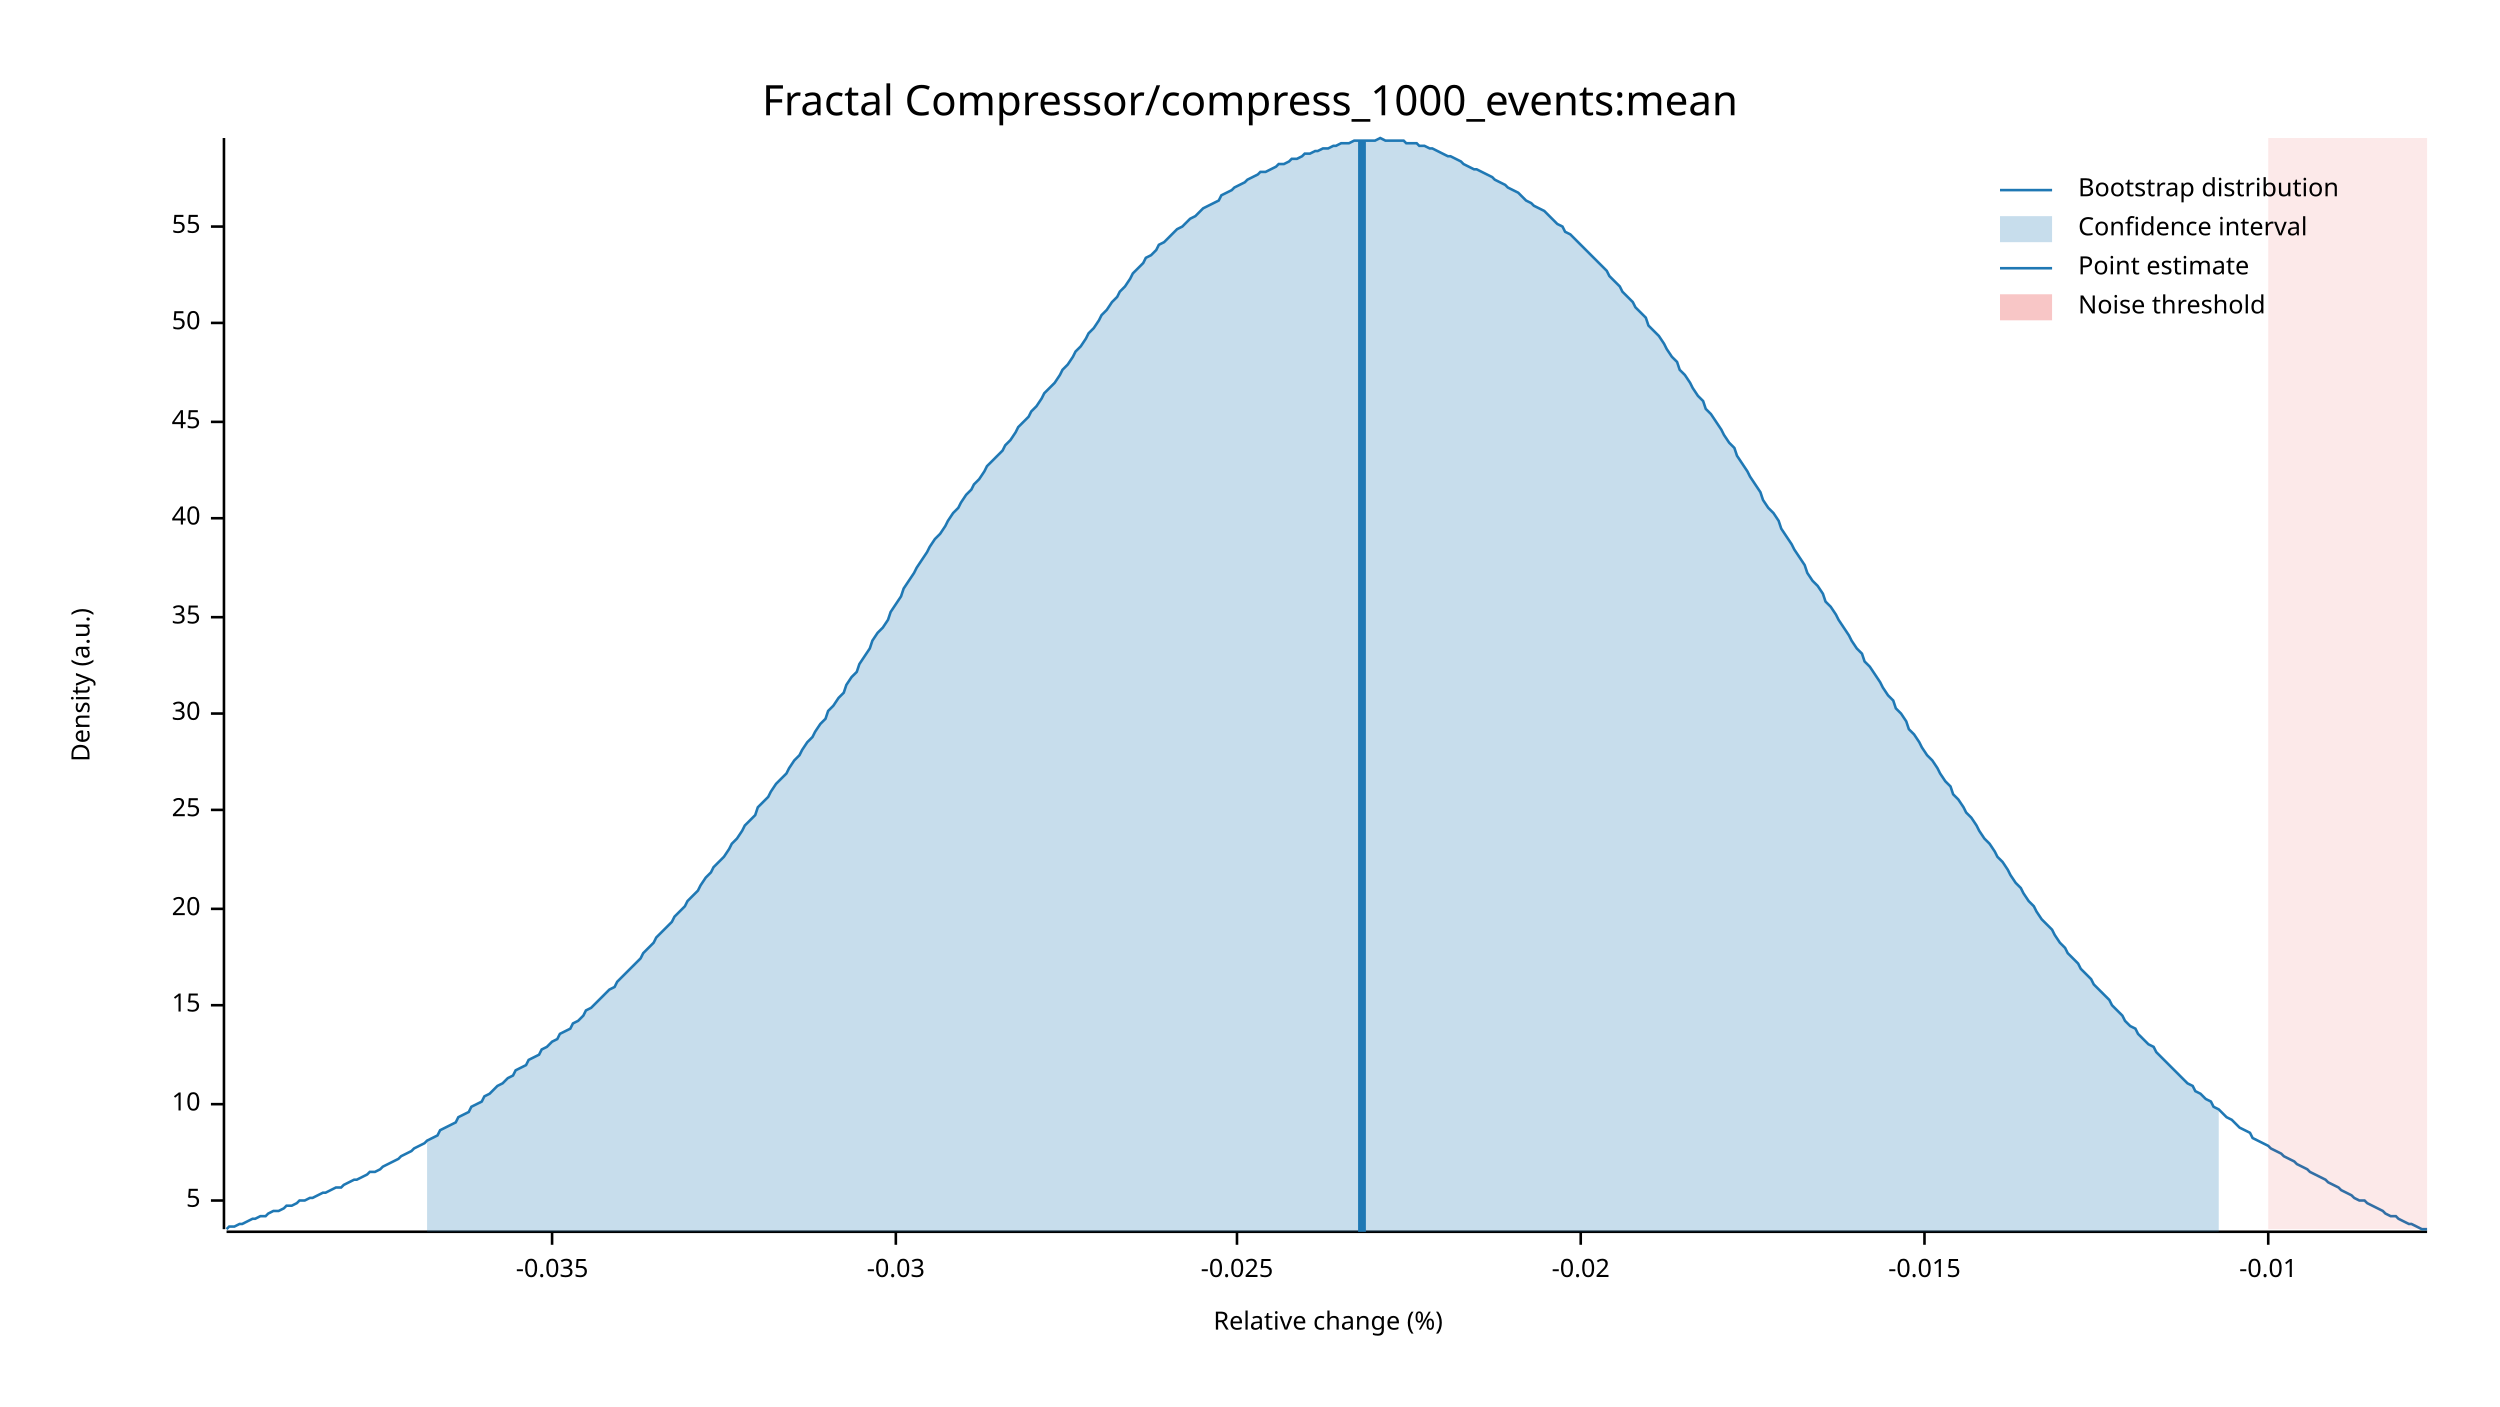
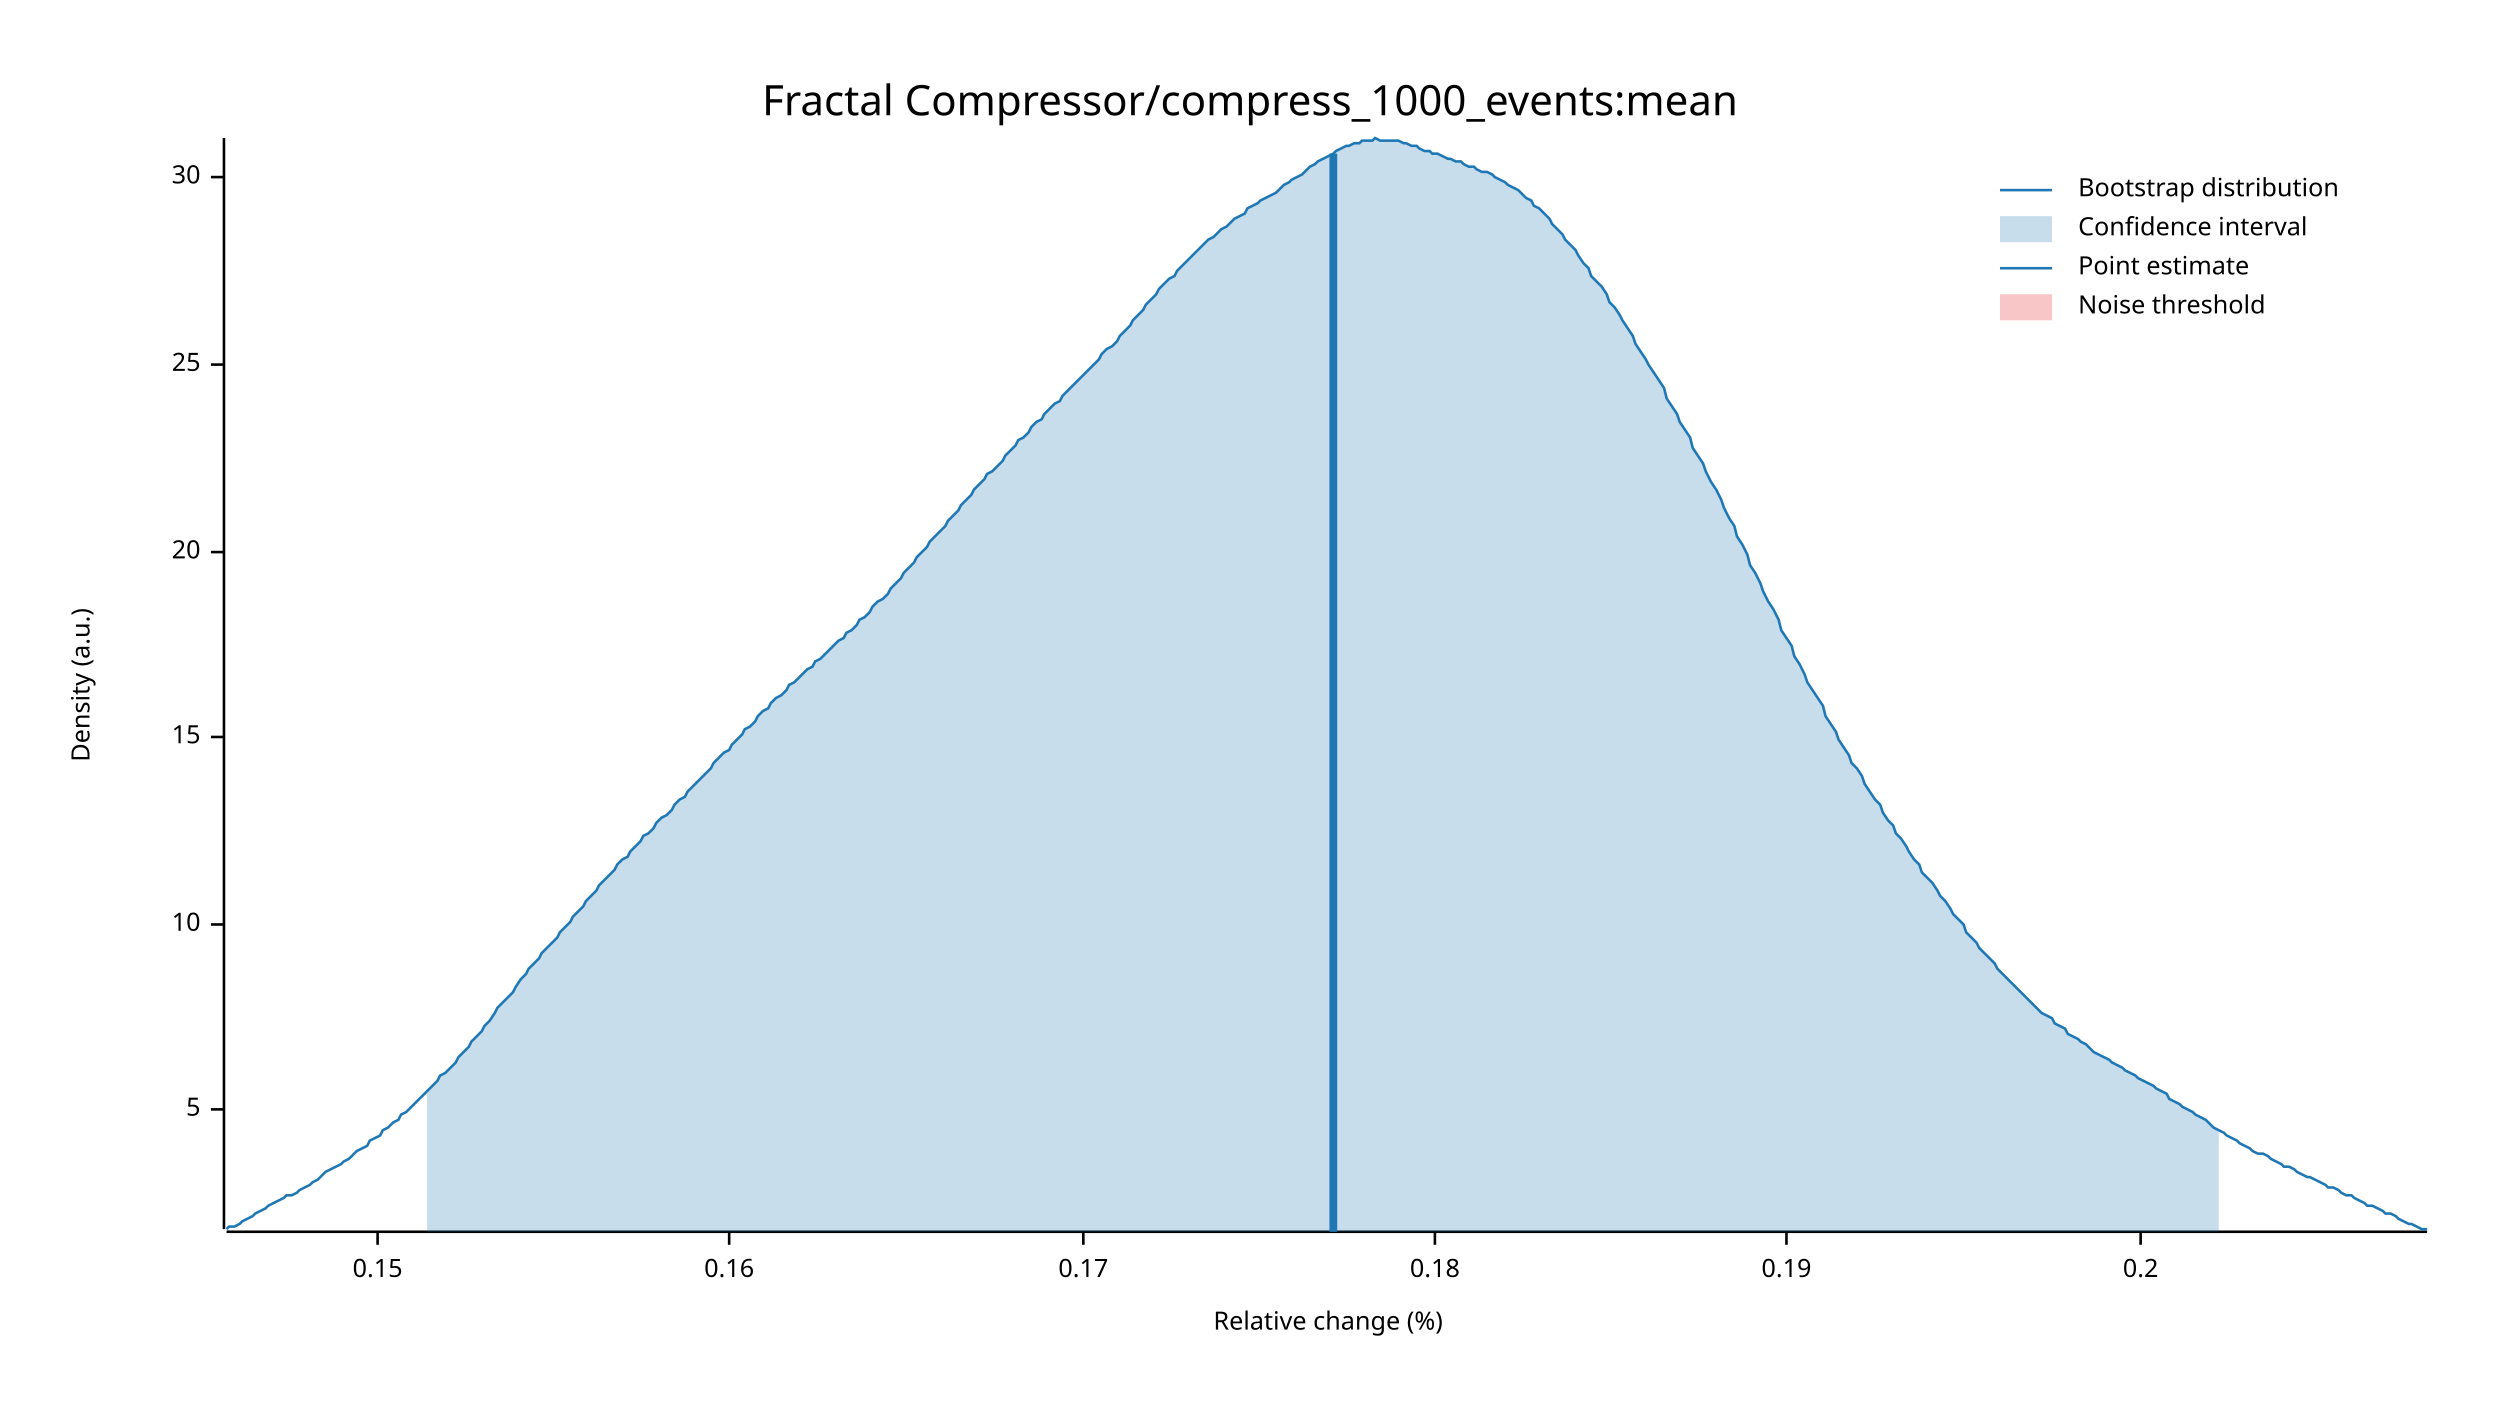
<svg xmlns="http://www.w3.org/2000/svg" width="960" height="540" viewBox="0 0 960 540">
  <text x="480" y="32" dy="0.76em" text-anchor="middle" font-family="sans-serif" font-size="16.129" opacity="1" fill="#000000">
Fractal Compressor/compress_1000_events:mean
</text>
  <text x="27" y="263" dy="0.76em" text-anchor="middle" font-family="sans-serif" font-size="9.677" opacity="1" fill="#000000" transform="rotate(270, 27, 263)">
Density (a.u.)
</text>
  <text x="510" y="513" dy="-0.5ex" text-anchor="middle" font-family="sans-serif" font-size="9.677" opacity="1" fill="#000000">
Relative change (%)
</text>
  <polyline fill="none" opacity="1" stroke="#000000" stroke-width="1" points="86,53 86,472 " />
-   <text x="77" y="461" dy="0.5ex" text-anchor="end" font-family="sans-serif" font-size="9.677" opacity="1" fill="#000000">
+   <text x="77" y="426" dy="0.5ex" text-anchor="end" font-family="sans-serif" font-size="9.677" opacity="1" fill="#000000">
5
</text>
-   <polyline fill="none" opacity="1" stroke="#000000" stroke-width="1" points="81,461 86,461 " />
-   <text x="77" y="424" dy="0.5ex" text-anchor="end" font-family="sans-serif" font-size="9.677" opacity="1" fill="#000000">
+   <polyline fill="none" opacity="1" stroke="#000000" stroke-width="1" points="81,426 86,426 " />
+   <text x="77" y="355" dy="0.5ex" text-anchor="end" font-family="sans-serif" font-size="9.677" opacity="1" fill="#000000">
10
</text>
-   <polyline fill="none" opacity="1" stroke="#000000" stroke-width="1" points="81,424 86,424 " />
-   <text x="77" y="386" dy="0.5ex" text-anchor="end" font-family="sans-serif" font-size="9.677" opacity="1" fill="#000000">
+   <polyline fill="none" opacity="1" stroke="#000000" stroke-width="1" points="81,355 86,355 " />
+   <text x="77" y="283" dy="0.5ex" text-anchor="end" font-family="sans-serif" font-size="9.677" opacity="1" fill="#000000">
15
</text>
-   <polyline fill="none" opacity="1" stroke="#000000" stroke-width="1" points="81,386 86,386 " />
-   <text x="77" y="349" dy="0.5ex" text-anchor="end" font-family="sans-serif" font-size="9.677" opacity="1" fill="#000000">
+   <polyline fill="none" opacity="1" stroke="#000000" stroke-width="1" points="81,283 86,283 " />
+   <text x="77" y="212" dy="0.5ex" text-anchor="end" font-family="sans-serif" font-size="9.677" opacity="1" fill="#000000">
20
</text>
-   <polyline fill="none" opacity="1" stroke="#000000" stroke-width="1" points="81,349 86,349 " />
-   <text x="77" y="311" dy="0.5ex" text-anchor="end" font-family="sans-serif" font-size="9.677" opacity="1" fill="#000000">
+   <polyline fill="none" opacity="1" stroke="#000000" stroke-width="1" points="81,212 86,212 " />
+   <text x="77" y="140" dy="0.5ex" text-anchor="end" font-family="sans-serif" font-size="9.677" opacity="1" fill="#000000">
25
</text>
-   <polyline fill="none" opacity="1" stroke="#000000" stroke-width="1" points="81,311 86,311 " />
-   <text x="77" y="274" dy="0.5ex" text-anchor="end" font-family="sans-serif" font-size="9.677" opacity="1" fill="#000000">
+   <polyline fill="none" opacity="1" stroke="#000000" stroke-width="1" points="81,140 86,140 " />
+   <text x="77" y="68" dy="0.5ex" text-anchor="end" font-family="sans-serif" font-size="9.677" opacity="1" fill="#000000">
30
</text>
-   <polyline fill="none" opacity="1" stroke="#000000" stroke-width="1" points="81,274 86,274 " />
-   <text x="77" y="237" dy="0.5ex" text-anchor="end" font-family="sans-serif" font-size="9.677" opacity="1" fill="#000000">
- 35
+   <polyline fill="none" opacity="1" stroke="#000000" stroke-width="1" points="81,68 86,68 " />
+   <polyline fill="none" opacity="1" stroke="#000000" stroke-width="1" points="87,473 932,473 " />
+   <text x="145" y="483" dy="0.76em" text-anchor="middle" font-family="sans-serif" font-size="9.677" opacity="1" fill="#000000">
+ 0.15
</text>
-   <polyline fill="none" opacity="1" stroke="#000000" stroke-width="1" points="81,237 86,237 " />
-   <text x="77" y="199" dy="0.5ex" text-anchor="end" font-family="sans-serif" font-size="9.677" opacity="1" fill="#000000">
- 40
+   <polyline fill="none" opacity="1" stroke="#000000" stroke-width="1" points="145,473 145,478 " />
+   <text x="280" y="483" dy="0.76em" text-anchor="middle" font-family="sans-serif" font-size="9.677" opacity="1" fill="#000000">
+ 0.16
</text>
-   <polyline fill="none" opacity="1" stroke="#000000" stroke-width="1" points="81,199 86,199 " />
-   <text x="77" y="162" dy="0.5ex" text-anchor="end" font-family="sans-serif" font-size="9.677" opacity="1" fill="#000000">
- 45
+   <polyline fill="none" opacity="1" stroke="#000000" stroke-width="1" points="280,473 280,478 " />
+   <text x="416" y="483" dy="0.76em" text-anchor="middle" font-family="sans-serif" font-size="9.677" opacity="1" fill="#000000">
+ 0.17
</text>
-   <polyline fill="none" opacity="1" stroke="#000000" stroke-width="1" points="81,162 86,162 " />
-   <text x="77" y="124" dy="0.5ex" text-anchor="end" font-family="sans-serif" font-size="9.677" opacity="1" fill="#000000">
- 50
+   <polyline fill="none" opacity="1" stroke="#000000" stroke-width="1" points="416,473 416,478 " />
+   <text x="551" y="483" dy="0.76em" text-anchor="middle" font-family="sans-serif" font-size="9.677" opacity="1" fill="#000000">
+ 0.18
</text>
-   <polyline fill="none" opacity="1" stroke="#000000" stroke-width="1" points="81,124 86,124 " />
-   <text x="77" y="87" dy="0.5ex" text-anchor="end" font-family="sans-serif" font-size="9.677" opacity="1" fill="#000000">
- 55
+   <polyline fill="none" opacity="1" stroke="#000000" stroke-width="1" points="551,473 551,478 " />
+   <text x="686" y="483" dy="0.76em" text-anchor="middle" font-family="sans-serif" font-size="9.677" opacity="1" fill="#000000">
+ 0.19
</text>
-   <polyline fill="none" opacity="1" stroke="#000000" stroke-width="1" points="81,87 86,87 " />
-   <polyline fill="none" opacity="1" stroke="#000000" stroke-width="1" points="87,473 932,473 " />
-   <text x="212" y="483" dy="0.76em" text-anchor="middle" font-family="sans-serif" font-size="9.677" opacity="1" fill="#000000">
- -0.035
+   <polyline fill="none" opacity="1" stroke="#000000" stroke-width="1" points="686,473 686,478 " />
+   <text x="822" y="483" dy="0.76em" text-anchor="middle" font-family="sans-serif" font-size="9.677" opacity="1" fill="#000000">
+ 0.2
</text>
-   <polyline fill="none" opacity="1" stroke="#000000" stroke-width="1" points="212,473 212,478 " />
-   <text x="344" y="483" dy="0.76em" text-anchor="middle" font-family="sans-serif" font-size="9.677" opacity="1" fill="#000000">
- -0.03
- </text>
-   <polyline fill="none" opacity="1" stroke="#000000" stroke-width="1" points="344,473 344,478 " />
-   <text x="475" y="483" dy="0.76em" text-anchor="middle" font-family="sans-serif" font-size="9.677" opacity="1" fill="#000000">
- -0.025
- </text>
-   <polyline fill="none" opacity="1" stroke="#000000" stroke-width="1" points="475,473 475,478 " />
-   <text x="607" y="483" dy="0.76em" text-anchor="middle" font-family="sans-serif" font-size="9.677" opacity="1" fill="#000000">
- -0.02
- </text>
-   <polyline fill="none" opacity="1" stroke="#000000" stroke-width="1" points="607,473 607,478 " />
-   <text x="739" y="483" dy="0.76em" text-anchor="middle" font-family="sans-serif" font-size="9.677" opacity="1" fill="#000000">
- -0.015
- </text>
-   <polyline fill="none" opacity="1" stroke="#000000" stroke-width="1" points="739,473 739,478 " />
-   <text x="871" y="483" dy="0.76em" text-anchor="middle" font-family="sans-serif" font-size="9.677" opacity="1" fill="#000000">
- -0.01
- </text>
-   <polyline fill="none" opacity="1" stroke="#000000" stroke-width="1" points="871,473 871,478 " />
-   <polyline fill="none" opacity="1" stroke="#1F78B4" stroke-width="1" points="87,472 88,471 90,471 92,470 93,470 95,469 97,468 98,468 100,467 102,467 103,466 105,465 107,465 109,464 110,463 112,463 114,462 115,461 117,461 119,460 120,460 122,459 124,458 125,458 127,457 129,456 131,456 132,455 134,454 136,453 137,453 139,452 141,451 142,450 144,450 146,449 147,448 149,447 151,446 153,445 154,444 156,443 158,442 159,441 161,440 163,439 164,438 166,437 168,436 169,434 171,433 173,432 175,431 176,429 178,428 180,427 181,425 183,424 185,423 186,421 188,420 190,418 191,417 193,416 195,414 197,413 198,411 200,410 202,409 203,407 205,406 207,405 208,403 210,402 212,400 214,399 215,397 217,396 219,395 220,393 222,392 224,390 225,388 227,387 229,385 230,384 232,382 234,380 236,379 237,377 239,375 241,373 242,372 244,370 246,368 247,366 249,364 251,362 252,360 254,358 256,356 258,354 259,352 261,350 263,348 264,346 266,344 268,342 269,340 271,337 273,335 274,333 276,331 278,329 280,326 281,324 283,322 285,319 286,317 288,315 290,313 291,310 293,308 295,306 296,304 298,301 300,299 302,297 303,295 305,292 307,290 308,288 310,285 312,283 313,281 315,278 317,276 318,273 320,271 322,268 324,266 325,263 327,260 329,258 330,255 332,252 334,249 335,246 337,243 339,241 341,238 342,235 344,232 346,229 347,226 349,223 351,220 352,218 354,215 356,212 357,210 359,207 361,205 363,202 364,200 366,197 368,195 369,193 371,190 373,188 374,186 376,184 378,181 379,179 381,177 383,175 385,173 386,171 388,169 390,166 391,164 393,162 395,160 396,158 398,156 400,153 401,151 403,149 405,147 407,144 408,142 410,140 412,137 413,135 415,133 417,130 418,128 420,126 422,123 423,121 425,119 427,116 429,114 430,112 432,110 434,107 435,105 437,103 439,101 440,99 442,98 444,96 445,94 447,93 449,91 451,89 452,88 454,87 456,85 457,84 459,83 461,81 462,80 464,79 466,78 468,77 469,75 471,74 473,73 474,72 476,71 478,70 479,69 481,68 483,67 484,66 486,66 488,65 490,64 491,63 493,63 495,62 496,61 498,61 500,60 501,59 503,59 505,58 506,58 508,57 510,57 512,56 513,56 515,55 517,55 518,55 520,54 522,54 523,54 525,54 527,54 528,54 530,53 532,54 534,54 535,54 537,54 539,54 540,55 542,55 544,55 545,56 547,56 549,57 550,57 552,58 554,59 556,60 557,60 559,61 561,62 562,63 564,64 566,65 567,65 569,66 571,67 573,68 574,69 576,70 578,71 579,72 581,73 583,74 584,75 586,77 588,78 589,79 591,80 593,81 595,83 596,84 598,86 600,87 601,89 603,90 605,92 606,93 608,95 610,97 611,98 613,100 615,102 617,104 618,106 620,108 622,110 623,112 625,114 627,116 628,118 630,120 632,122 633,125 635,127 637,129 639,132 640,134 642,137 644,139 645,142 647,144 649,147 650,149 652,152 654,154 655,157 657,159 659,162 661,165 662,167 664,170 666,172 667,175 669,178 671,181 672,183 674,186 676,189 677,192 679,195 681,197 683,200 684,203 686,206 688,209 689,211 691,214 693,217 694,220 696,223 698,225 700,228 701,231 703,233 705,236 706,238 708,241 710,244 711,246 713,249 715,251 716,254 718,256 720,259 722,262 723,264 725,267 727,269 728,272 730,274 732,277 733,280 735,282 737,285 738,287 740,290 742,292 744,295 745,297 747,300 749,302 750,305 752,307 754,310 755,312 757,314 759,317 760,319 762,322 764,324 766,327 767,329 769,331 771,334 772,336 774,339 776,341 777,343 779,346 781,348 782,350 784,353 786,355 788,357 789,359 791,362 793,364 794,366 796,368 798,370 799,372 801,374 803,376 804,378 806,380 808,382 810,384 811,386 813,388 815,390 816,392 818,394 820,395 821,397 823,399 825,401 827,402 828,404 830,406 832,408 833,409 835,411 837,413 838,414 840,416 842,417 843,419 845,420 847,422 849,423 850,425 852,426 854,428 855,429 857,430 859,432 860,433 862,434 864,435 865,437 867,438 869,439 871,440 872,441 874,442 876,443 877,444 879,445 881,446 882,447 884,448 886,449 887,450 889,451 891,452 893,453 894,454 896,455 898,456 899,457 901,458 903,459 904,460 906,461 908,461 909,462 911,463 913,464 915,465 916,466 918,467 920,467 921,468 923,469 925,470 926,470 928,471 930,472 932,472 " />
-   <polygon opacity="0.25" fill="#1F78B4" points="164,438 166,437 168,436 169,434 171,433 173,432 175,431 176,429 178,428 180,427 181,425 183,424 185,423 186,421 188,420 190,418 191,417 193,416 195,414 197,413 198,411 200,410 202,409 203,407 205,406 207,405 208,403 210,402 212,400 214,399 215,397 217,396 219,395 220,393 222,392 224,390 225,388 227,387 229,385 230,384 232,382 234,380 236,379 237,377 239,375 241,373 242,372 244,370 246,368 247,366 249,364 251,362 252,360 254,358 256,356 258,354 259,352 261,350 263,348 264,346 266,344 268,342 269,340 271,337 273,335 274,333 276,331 278,329 280,326 281,324 283,322 285,319 286,317 288,315 290,313 291,310 293,308 295,306 296,304 298,301 300,299 302,297 303,295 305,292 307,290 308,288 310,285 312,283 313,281 315,278 317,276 318,273 320,271 322,268 324,266 325,263 327,260 329,258 330,255 332,252 334,249 335,246 337,243 339,241 341,238 342,235 344,232 346,229 347,226 349,223 351,220 352,218 354,215 356,212 357,210 359,207 361,205 363,202 364,200 366,197 368,195 369,193 371,190 373,188 374,186 376,184 378,181 379,179 381,177 383,175 385,173 386,171 388,169 390,166 391,164 393,162 395,160 396,158 398,156 400,153 401,151 403,149 405,147 407,144 408,142 410,140 412,137 413,135 415,133 417,130 418,128 420,126 422,123 423,121 425,119 427,116 429,114 430,112 432,110 434,107 435,105 437,103 439,101 440,99 442,98 444,96 445,94 447,93 449,91 451,89 452,88 454,87 456,85 457,84 459,83 461,81 462,80 464,79 466,78 468,77 469,75 471,74 473,73 474,72 476,71 478,70 479,69 481,68 483,67 484,66 486,66 488,65 490,64 491,63 493,63 495,62 496,61 498,61 500,60 501,59 503,59 505,58 506,58 508,57 510,57 512,56 513,56 515,55 517,55 518,55 520,54 522,54 523,54 525,54 527,54 528,54 530,53 532,54 534,54 535,54 537,54 539,54 540,55 542,55 544,55 545,56 547,56 549,57 550,57 552,58 554,59 556,60 557,60 559,61 561,62 562,63 564,64 566,65 567,65 569,66 571,67 573,68 574,69 576,70 578,71 579,72 581,73 583,74 584,75 586,77 588,78 589,79 591,80 593,81 595,83 596,84 598,86 600,87 601,89 603,90 605,92 606,93 608,95 610,97 611,98 613,100 615,102 617,104 618,106 620,108 622,110 623,112 625,114 627,116 628,118 630,120 632,122 633,125 635,127 637,129 639,132 640,134 642,137 644,139 645,142 647,144 649,147 650,149 652,152 654,154 655,157 657,159 659,162 661,165 662,167 664,170 666,172 667,175 669,178 671,181 672,183 674,186 676,189 677,192 679,195 681,197 683,200 684,203 686,206 688,209 689,211 691,214 693,217 694,220 696,223 698,225 700,228 701,231 703,233 705,236 706,238 708,241 710,244 711,246 713,249 715,251 716,254 718,256 720,259 722,262 723,264 725,267 727,269 728,272 730,274 732,277 733,280 735,282 737,285 738,287 740,290 742,292 744,295 745,297 747,300 749,302 750,305 752,307 754,310 755,312 757,314 759,317 760,319 762,322 764,324 766,327 767,329 769,331 771,334 772,336 774,339 776,341 777,343 779,346 781,348 782,350 784,353 786,355 788,357 789,359 791,362 793,364 794,366 796,368 798,370 799,372 801,374 803,376 804,378 806,380 808,382 810,384 811,386 813,388 815,390 816,392 818,394 820,395 821,397 823,399 825,401 827,402 828,404 830,406 832,408 833,409 835,411 837,413 838,414 840,416 842,417 843,419 845,420 847,422 849,423 850,425 852,426 852,473 164,473 " />
-   <polyline fill="none" opacity="1" stroke="#1F78B4" stroke-width="3" points="523,473 523,54 " />
-   <rect x="871" y="53" width="61" height="419" opacity="0.1" fill="#E31A1C" stroke="none" />
+   <polyline fill="none" opacity="1" stroke="#000000" stroke-width="1" points="822,473 822,478 " />
+   <polyline fill="none" opacity="1" stroke="#1F78B4" stroke-width="1" points="87,472 88,471 90,471 92,470 93,469 95,468 97,467 98,466 100,465 102,464 103,463 105,462 107,461 109,460 110,459 112,459 114,458 115,457 117,456 119,455 120,454 122,453 124,451 125,450 127,449 129,448 131,447 132,446 134,445 136,443 137,442 139,441 141,440 142,438 144,437 146,436 147,434 149,433 151,431 153,430 154,428 156,427 158,425 159,424 161,422 163,420 164,419 166,417 168,415 169,413 171,412 173,410 175,408 176,406 178,404 180,402 181,400 183,398 185,396 186,394 188,392 190,389 191,387 193,385 195,383 197,381 198,379 200,376 202,374 203,372 205,370 207,368 208,366 210,364 212,362 214,360 215,358 217,356 219,354 220,352 222,350 224,348 225,346 227,344 229,342 230,340 232,338 234,336 236,334 237,332 239,330 241,329 242,327 244,325 246,323 247,321 249,320 251,318 252,316 254,314 256,313 258,311 259,309 261,307 263,306 264,304 266,302 268,300 269,299 271,297 273,295 274,293 276,291 278,289 280,288 281,286 283,284 285,282 286,280 288,279 290,277 291,275 293,273 295,272 296,270 298,268 300,267 302,265 303,263 305,262 307,260 308,259 310,257 312,256 313,254 315,253 317,251 318,250 320,248 322,246 324,245 325,243 327,242 329,240 330,238 332,237 334,235 335,233 337,231 339,230 341,228 342,226 344,224 346,222 347,220 349,218 351,216 352,214 354,212 356,210 357,208 359,206 361,204 363,202 364,200 366,198 368,196 369,194 371,192 373,190 374,188 376,186 378,184 379,182 381,181 383,179 385,177 386,175 388,173 390,171 391,169 393,168 395,166 396,164 398,162 400,161 401,159 403,157 405,155 407,154 408,152 410,150 412,148 413,147 415,145 417,143 418,142 420,140 422,138 423,136 425,134 427,133 429,131 430,129 432,127 434,125 435,123 437,121 439,119 440,117 442,115 444,113 445,111 447,109 449,107 451,106 452,104 454,102 456,100 457,99 459,97 461,95 462,94 464,92 466,91 468,89 469,88 471,87 473,85 474,84 476,83 478,82 479,80 481,79 483,78 484,77 486,76 488,75 490,74 491,73 493,71 495,70 496,69 498,68 500,67 501,66 503,64 505,63 506,62 508,61 510,60 512,59 513,58 515,57 517,56 518,56 520,55 522,55 523,54 525,54 527,54 528,53 530,54 532,54 534,54 535,54 537,54 539,55 540,55 542,56 544,56 545,57 547,58 549,58 550,59 552,59 554,60 556,61 557,61 559,62 561,62 562,63 564,64 566,64 567,65 569,66 571,66 573,67 574,68 576,69 578,70 579,71 581,72 583,73 584,74 586,76 588,77 589,79 591,80 593,82 595,84 596,86 598,88 600,90 601,92 603,94 605,96 606,98 608,101 610,103 611,106 613,108 615,110 617,113 618,116 620,118 622,121 623,123 625,126 627,129 628,132 630,135 632,138 633,140 635,143 637,146 639,149 640,153 642,156 644,159 645,162 647,165 649,168 650,172 652,175 654,178 655,181 657,185 659,188 661,192 662,195 664,199 666,202 667,206 669,209 671,213 672,217 674,220 676,224 677,227 679,231 681,234 683,238 684,242 686,245 688,248 689,252 691,255 693,259 694,262 696,265 698,268 700,271 701,275 703,278 705,281 706,284 708,287 710,290 711,293 713,295 715,298 716,301 718,304 720,307 722,309 723,312 725,315 727,317 728,320 730,322 732,325 733,327 735,330 737,332 738,335 740,337 742,339 744,342 745,344 747,346 749,349 750,351 752,353 754,355 755,358 757,360 759,362 760,364 762,366 764,368 766,370 767,372 769,374 771,376 772,377 774,379 776,381 777,382 779,384 781,386 782,387 784,389 786,390 788,391 789,393 791,394 793,395 794,397 796,398 798,399 799,400 801,401 803,403 804,404 806,405 808,406 810,407 811,408 813,409 815,410 816,411 818,412 820,413 821,414 823,415 825,416 827,417 828,418 830,419 832,420 833,422 835,423 837,424 838,425 840,426 842,427 843,428 845,429 847,430 849,432 850,433 852,434 854,435 855,436 857,437 859,438 860,439 862,440 864,441 865,442 867,443 869,443 871,444 872,445 874,446 876,447 877,448 879,448 881,449 882,450 884,451 886,452 887,452 889,453 891,454 893,455 894,456 896,456 898,457 899,458 901,459 903,459 904,460 906,461 908,462 909,463 911,463 913,464 915,465 916,466 918,466 920,467 921,468 923,469 925,470 926,470 928,471 930,472 932,472 " />
+   <polygon opacity="0.25" fill="#1F78B4" points="164,419 166,417 168,415 169,413 171,412 173,410 175,408 176,406 178,404 180,402 181,400 183,398 185,396 186,394 188,392 190,389 191,387 193,385 195,383 197,381 198,379 200,376 202,374 203,372 205,370 207,368 208,366 210,364 212,362 214,360 215,358 217,356 219,354 220,352 222,350 224,348 225,346 227,344 229,342 230,340 232,338 234,336 236,334 237,332 239,330 241,329 242,327 244,325 246,323 247,321 249,320 251,318 252,316 254,314 256,313 258,311 259,309 261,307 263,306 264,304 266,302 268,300 269,299 271,297 273,295 274,293 276,291 278,289 280,288 281,286 283,284 285,282 286,280 288,279 290,277 291,275 293,273 295,272 296,270 298,268 300,267 302,265 303,263 305,262 307,260 308,259 310,257 312,256 313,254 315,253 317,251 318,250 320,248 322,246 324,245 325,243 327,242 329,240 330,238 332,237 334,235 335,233 337,231 339,230 341,228 342,226 344,224 346,222 347,220 349,218 351,216 352,214 354,212 356,210 357,208 359,206 361,204 363,202 364,200 366,198 368,196 369,194 371,192 373,190 374,188 376,186 378,184 379,182 381,181 383,179 385,177 386,175 388,173 390,171 391,169 393,168 395,166 396,164 398,162 400,161 401,159 403,157 405,155 407,154 408,152 410,150 412,148 413,147 415,145 417,143 418,142 420,140 422,138 423,136 425,134 427,133 429,131 430,129 432,127 434,125 435,123 437,121 439,119 440,117 442,115 444,113 445,111 447,109 449,107 451,106 452,104 454,102 456,100 457,99 459,97 461,95 462,94 464,92 466,91 468,89 469,88 471,87 473,85 474,84 476,83 478,82 479,80 481,79 483,78 484,77 486,76 488,75 490,74 491,73 493,71 495,70 496,69 498,68 500,67 501,66 503,64 505,63 506,62 508,61 510,60 512,59 513,58 515,57 517,56 518,56 520,55 522,55 523,54 525,54 527,54 528,53 530,54 532,54 534,54 535,54 537,54 539,55 540,55 542,56 544,56 545,57 547,58 549,58 550,59 552,59 554,60 556,61 557,61 559,62 561,62 562,63 564,64 566,64 567,65 569,66 571,66 573,67 574,68 576,69 578,70 579,71 581,72 583,73 584,74 586,76 588,77 589,79 591,80 593,82 595,84 596,86 598,88 600,90 601,92 603,94 605,96 606,98 608,101 610,103 611,106 613,108 615,110 617,113 618,116 620,118 622,121 623,123 625,126 627,129 628,132 630,135 632,138 633,140 635,143 637,146 639,149 640,153 642,156 644,159 645,162 647,165 649,168 650,172 652,175 654,178 655,181 657,185 659,188 661,192 662,195 664,199 666,202 667,206 669,209 671,213 672,217 674,220 676,224 677,227 679,231 681,234 683,238 684,242 686,245 688,248 689,252 691,255 693,259 694,262 696,265 698,268 700,271 701,275 703,278 705,281 706,284 708,287 710,290 711,293 713,295 715,298 716,301 718,304 720,307 722,309 723,312 725,315 727,317 728,320 730,322 732,325 733,327 735,330 737,332 738,335 740,337 742,339 744,342 745,344 747,346 749,349 750,351 752,353 754,355 755,358 757,360 759,362 760,364 762,366 764,368 766,370 767,372 769,374 771,376 772,377 774,379 776,381 777,382 779,384 781,386 782,387 784,389 786,390 788,391 789,393 791,394 793,395 794,397 796,398 798,399 799,400 801,401 803,403 804,404 806,405 808,406 810,407 811,408 813,409 815,410 816,411 818,412 820,413 821,414 823,415 825,416 827,417 828,418 830,419 832,420 833,422 835,423 837,424 838,425 840,426 842,427 843,428 845,429 847,430 849,432 850,433 852,434 852,473 164,473 " />
+   <polyline fill="none" opacity="1" stroke="#1F78B4" stroke-width="3" points="512,473 512,59 " />
+   <rect x="509" y="53" width="0" height="419" opacity="0.1" fill="#E31A1C" stroke="none" />
  <text x="798" y="68" dy="0.76em" text-anchor="start" font-family="sans-serif" font-size="9.677" opacity="1" fill="#000000">
Bootstrap distribution
</text>
  <text x="798" y="83" dy="0.76em" text-anchor="start" font-family="sans-serif" font-size="9.677" opacity="1" fill="#000000">
Confidence interval
</text>
  <text x="798" y="98" dy="0.76em" text-anchor="start" font-family="sans-serif" font-size="9.677" opacity="1" fill="#000000">
Point estimate
</text>
  <text x="798" y="113" dy="0.76em" text-anchor="start" font-family="sans-serif" font-size="9.677" opacity="1" fill="#000000">
Noise threshold
</text>
  <polyline fill="none" opacity="1" stroke="#1F78B4" stroke-width="1" points="768,73 788,73 " />
  <rect x="768" y="83" width="20" height="10" opacity="0.25" fill="#1F78B4" stroke="none" />
  <polyline fill="none" opacity="1" stroke="#1F78B4" stroke-width="1" points="768,103 788,103 " />
  <rect x="768" y="113" width="20" height="10" opacity="0.25" fill="#E31A1C" stroke="none" />
</svg>
